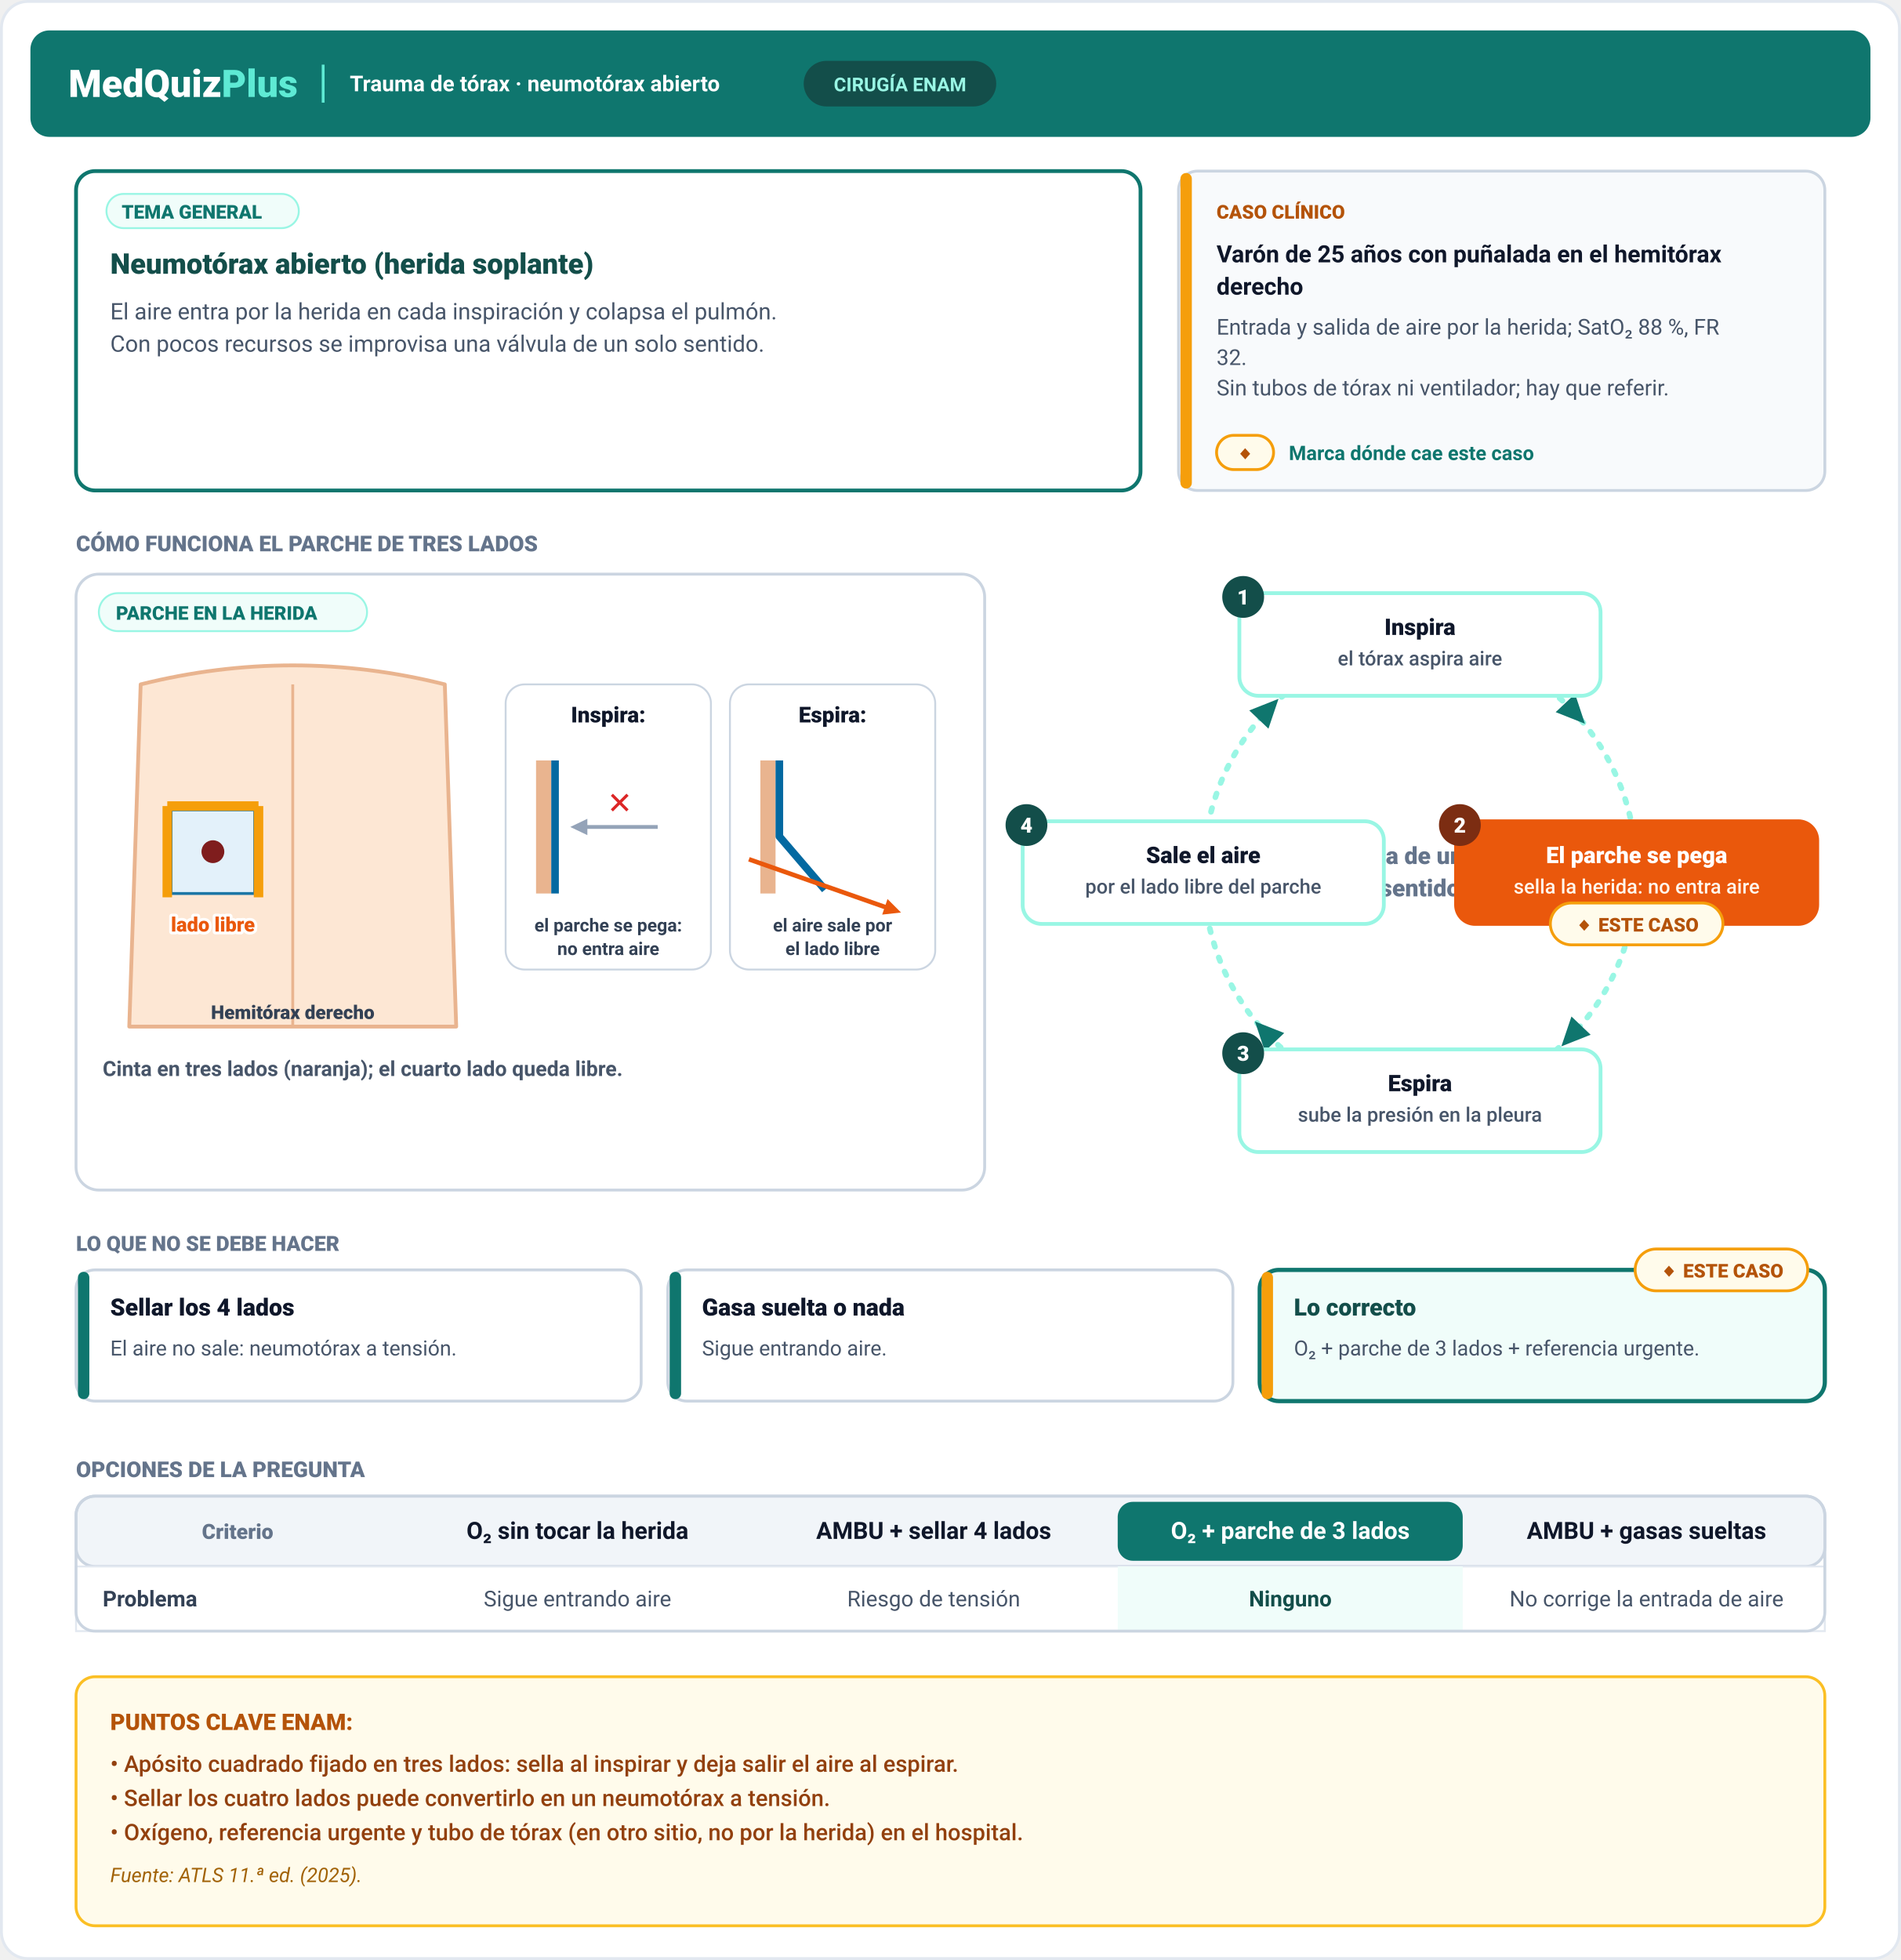
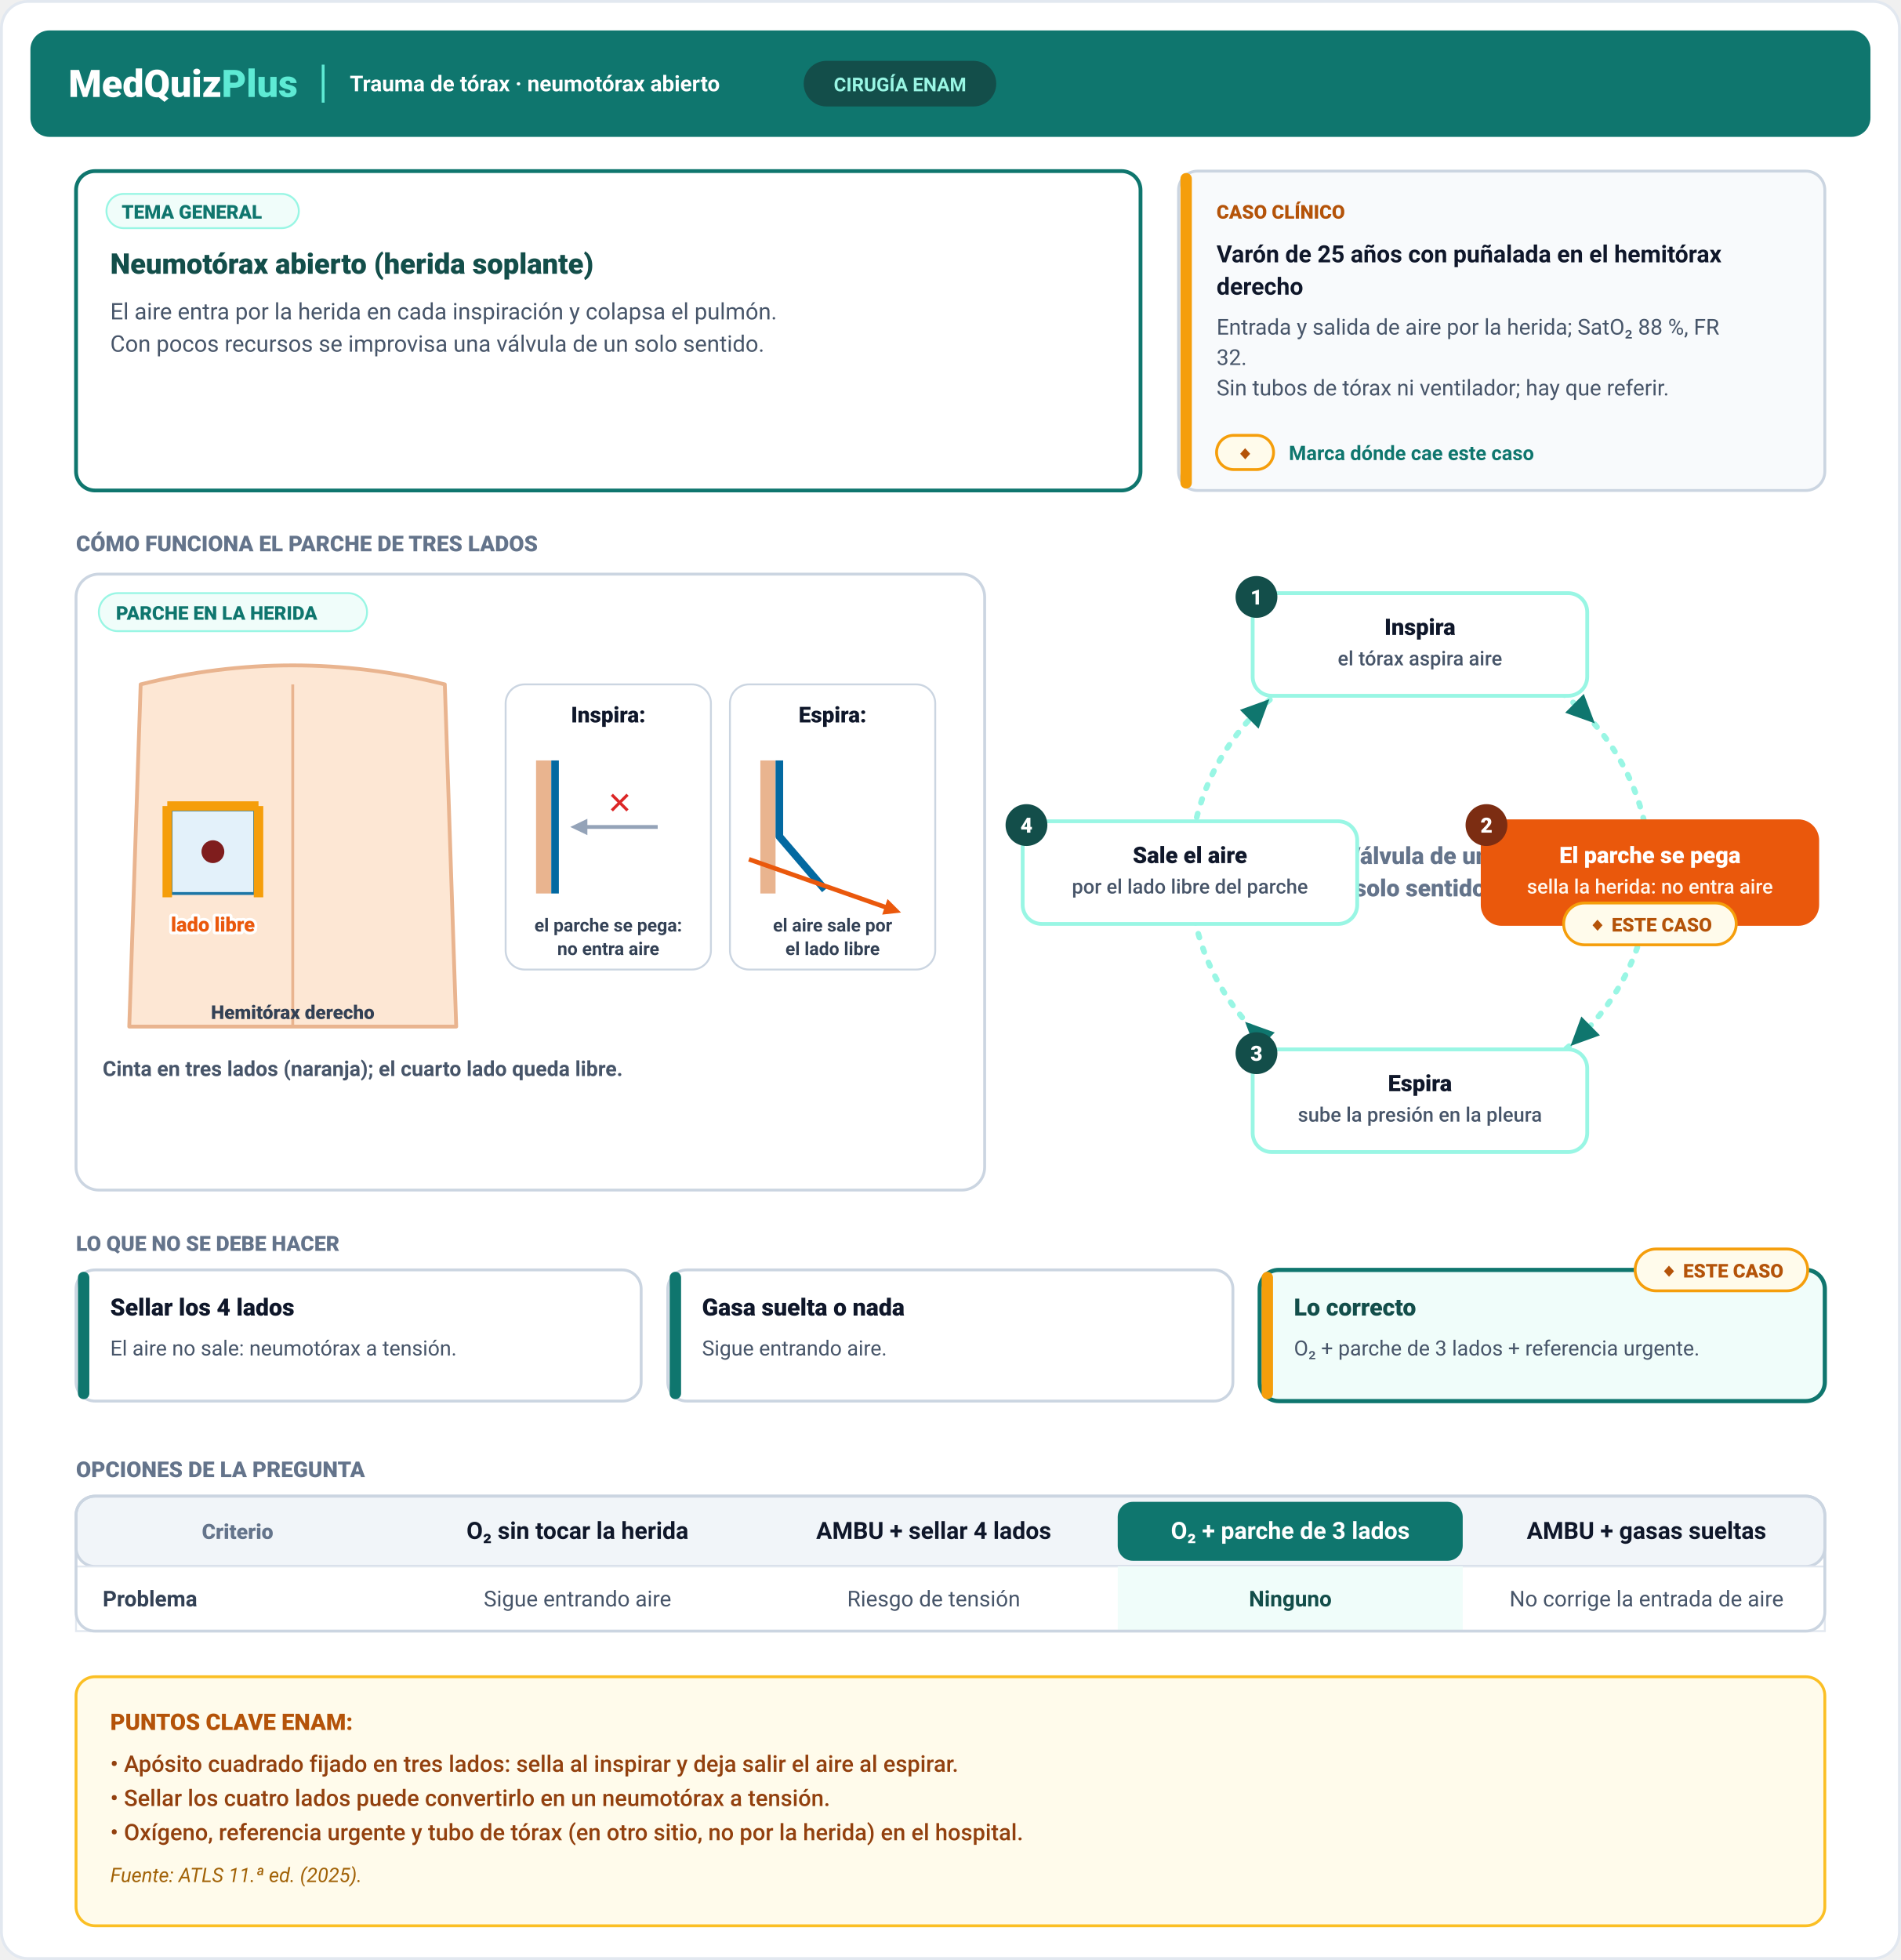
<svg xmlns="http://www.w3.org/2000/svg" width="1000" height="1031" viewBox="0 0 1000 1031" font-family="Segoe UI, Roboto, Helvetica, Arial, sans-serif" role="img" aria-label="Neumotórax abierto: apósito oclusivo fijado en tres lados">
  <rect x="0.75" y="0.75" width="998.5" height="1029.5" rx="14" fill="#ffffff" stroke="#e2e8f0" stroke-width="1.5" />
  <rect x="16.0" y="16.0" width="968.0" height="56.0" rx="10" fill="#0f766e" stroke="none" stroke-width="1.5" />
  <text x="36" y="51.0" font-size="20" font-weight="800" fill="#ffffff">MedQuiz<tspan fill="#5eead4">Plus</tspan>
  </text>
  <line x1="170.0" y1="34.0" x2="170.0" y2="54.0" stroke="#5eead4" stroke-width="1.5" />
  <text x="184.0" y="48.0" font-size="11.5" font-weight="700" font-style="normal" fill="#ffffff" text-anchor="start" data-max="542">
    <tspan x="184.0" dy="0">Trauma de tórax · neumotórax abierto</tspan>
  </text>
  <rect x="422.8" y="32.0" width="101.3" height="24.0" rx="12" fill="#134e4a" stroke="none" stroke-width="1.5" />
  <text x="473.5" y="48.0" font-size="10" font-weight="700" font-style="normal" fill="#99f6e4" text-anchor="middle" data-max="85">
    <tspan x="473.5" dy="0">CIRUGÍA ENAM</tspan>
  </text>
  <rect x="40.0" y="90.0" width="560.0" height="168.0" rx="10" fill="#ffffff" stroke="#0f766e" stroke-width="2" />
  <rect x="56.0" y="102.0" width="101.2" height="18.0" rx="9" fill="#f0fdfa" stroke="#99f6e4" stroke-width="1" />
  <text x="64.0" y="115.0" font-size="10" font-weight="800" font-style="normal" fill="#0f766e" text-anchor="start" data-max="0">
    <tspan x="64.0" dy="0">TEMA GENERAL</tspan>
  </text>
  <text x="58.0" y="144.0" font-size="15" font-weight="800" font-style="normal" fill="#134e4a" text-anchor="start" data-max="524">
    <tspan x="58.0" dy="0">Neumotórax abierto (herida soplante)</tspan>
  </text>
  <text x="58.0" y="168.0" font-size="12" font-weight="400" font-style="normal" fill="#475569" text-anchor="start" data-max="524">
    <tspan x="58.0" dy="0">El aire entra por la herida en cada inspiración y colapsa el pulmón.</tspan>
    <tspan x="58.0" dy="17">Con pocos recursos se improvisa una válvula de un solo sentido.</tspan>
  </text>
  <rect x="620.0" y="90.0" width="340.0" height="168.0" rx="10" fill="#f8fafc" stroke="#cbd5e1" stroke-width="1.5" />
  <rect x="621.0" y="91.0" width="6.0" height="166.0" rx="3" fill="#f59e0b" stroke="none" stroke-width="1.5" />
  <text x="640.0" y="115.0" font-size="10" font-weight="800" font-style="normal" fill="#b45309" text-anchor="start" data-max="0">
    <tspan x="640.0" dy="0">CASO CLÍNICO</tspan>
  </text>
  <text x="640.0" y="138.0" font-size="12.5" font-weight="700" font-style="normal" fill="#0f172a" text-anchor="start" data-max="304">
    <tspan x="640.0" dy="0">Varón de 25 años con puñalada en el hemitórax</tspan>
    <tspan x="640.0" dy="17">derecho</tspan>
  </text>
  <text x="640.0" y="176.0" font-size="11.5" font-weight="400" font-style="normal" fill="#475569" text-anchor="start" data-max="304">
    <tspan x="640.0" dy="0">Entrada y salida de aire por la herida; SatO₂ 88 %, FR</tspan>
    <tspan x="640.0" dy="16">32.</tspan>
    <tspan x="640.0" dy="16">Sin tubos de tórax ni ventilador; hay que referir.</tspan>
  </text>
  <rect x="640.0" y="229.0" width="30.0" height="18.0" rx="9" fill="#fffbeb" stroke="#f59e0b" stroke-width="1.5" />
  <text x="655.0" y="242.0" font-size="10" font-weight="800" font-style="normal" fill="#b45309" text-anchor="middle" data-max="0">
    <tspan x="655.0" dy="0">◆</tspan>
  </text>
  <text x="678.0" y="242.0" font-size="10.5" font-weight="700" font-style="normal" fill="#0f766e" text-anchor="start" data-max="260">
    <tspan x="678.0" dy="0">Marca dónde cae este caso</tspan>
  </text>
  <text x="40.0" y="290.0" font-size="11.5" font-weight="800" font-style="normal" fill="#64748b" text-anchor="start" data-max="900">
    <tspan x="40.0" dy="0">CÓMO FUNCIONA EL PARCHE DE TRES LADOS</tspan>
  </text>
  <rect x="40.0" y="302.0" width="478.0" height="324.0" rx="12" fill="#ffffff" stroke="#cbd5e1" stroke-width="1.5" />
  <rect x="52.0" y="312.0" width="141.1" height="20.0" rx="10" fill="#f0fdfa" stroke="#99f6e4" stroke-width="1" />
  <text x="61.0" y="326.0" font-size="10" font-weight="800" font-style="normal" fill="#0f766e" text-anchor="start" data-max="0">
    <tspan x="61.0" dy="0">PARCHE EN LA HERIDA</tspan>
  </text>
  <g transform="translate(54.0,340.0) scale(1.0)">
    <path d="M20 20 Q100 0 180 20 L186 200 L14 200 Z" fill="#fde7d4" stroke="#e9b48f" stroke-width="2" stroke-linejoin="round" />
    <path d="M100 20 L100 200" fill="none" stroke="#e9b48f" stroke-width="1.5" stroke-linejoin="round" />
    <rect x="36" y="86" width="44" height="44" fill="#e0f2fe" stroke="#0369a1" stroke-width="1.5" opacity="0.9" />
    <circle cx="58" cy="108" r="6" fill="#7f1d1d" stroke="none" stroke-width="0" />
    <path d="M34 84 H82 M82 84 V132 M34 84 V132" fill="none" stroke="#f59e0b" stroke-width="5" stroke-linejoin="round" />
    <text x="58" y="150" font-size="10.5" font-weight="800" fill="none" stroke="#ffffff" stroke-width="3" stroke-linejoin="round" text-anchor="middle" data-max="0">lado libre</text>
    <text x="58" y="150" font-size="10.5" font-weight="800" fill="#ea580c" text-anchor="middle" data-max="0">lado libre</text>
    <text x="100" y="196" font-size="10" font-weight="800" fill="#334155" text-anchor="middle" data-max="0">Hemitórax derecho</text>
    <rect x="212" y="20" width="108" height="150" rx="10" fill="#ffffff" stroke="#cbd5e1" />
    <path d="M232 60 L232 130" fill="none" stroke="#e9b48f" stroke-width="8" stroke-linejoin="round" />
    <path d="M238 60 L238 130" fill="none" stroke="#0369a1" stroke-width="4" stroke-linejoin="round" />
    <line x1="292.0" y1="95.0" x2="254.0" y2="95.0" stroke="#94a3b8" stroke-width="2" />
    <polygon points="246.0,95.0 255.0,90.7 255.0,99.3" fill="#94a3b8" />
    <text x="272" y="88" font-size="16" font-weight="800" fill="#dc2626" text-anchor="middle" data-max="0">✕</text>
    <text x="266" y="150.0" font-size="9.5" font-weight="700" fill="none" stroke="#ffffff" stroke-width="3" stroke-linejoin="round" text-anchor="middle" data-max="0">el parche se pega:</text>
    <text x="266" y="150.0" font-size="9.5" font-weight="700" fill="#334155" text-anchor="middle" data-max="0">el parche se pega:</text>
    <text x="266" y="162.35" font-size="9.5" font-weight="700" fill="none" stroke="#ffffff" stroke-width="3" stroke-linejoin="round" text-anchor="middle" data-max="0">no entra aire</text>
    <text x="266" y="162.35" font-size="9.5" font-weight="700" fill="#334155" text-anchor="middle" data-max="0">no entra aire</text>
    <text x="266" y="40" font-size="11.5" font-weight="800" fill="none" stroke="#ffffff" stroke-width="3" stroke-linejoin="round" text-anchor="middle" data-max="0">Inspira:</text>
    <text x="266" y="40" font-size="11.5" font-weight="800" fill="#0f172a" text-anchor="middle" data-max="0">Inspira:</text>
    <rect x="330" y="20" width="108" height="150" rx="10" fill="#ffffff" stroke="#cbd5e1" />
    <path d="M350 60 L350 130" fill="none" stroke="#e9b48f" stroke-width="8" stroke-linejoin="round" />
    <path d="M356 60 L356 100 L380 128" fill="none" stroke="#0369a1" stroke-width="4" stroke-linejoin="round" />
    <line x1="340.0" y1="112.0" x2="412.4" y2="137.4" stroke="#ea580c" stroke-width="2.4" />
    <polygon points="420.0,140.0 410.1,141.1 412.9,132.9" fill="#ea580c" />
    <text x="384" y="150.0" font-size="9.5" font-weight="700" fill="none" stroke="#ffffff" stroke-width="3" stroke-linejoin="round" text-anchor="middle" data-max="0">el aire sale por</text>
    <text x="384" y="150.0" font-size="9.5" font-weight="700" fill="#334155" text-anchor="middle" data-max="0">el aire sale por</text>
    <text x="384" y="162.35" font-size="9.5" font-weight="700" fill="none" stroke="#ffffff" stroke-width="3" stroke-linejoin="round" text-anchor="middle" data-max="0">el lado libre</text>
    <text x="384" y="162.35" font-size="9.5" font-weight="700" fill="#334155" text-anchor="middle" data-max="0">el lado libre</text>
    <text x="384" y="40" font-size="11.5" font-weight="800" fill="none" stroke="#ffffff" stroke-width="3" stroke-linejoin="round" text-anchor="middle" data-max="0">Espira:</text>
    <text x="384" y="40" font-size="11.5" font-weight="800" fill="#0f172a" text-anchor="middle" data-max="0">Espira:</text>
  </g>
  <text x="54.0" y="566.0" font-size="11" font-weight="600" font-style="normal" fill="#475569" text-anchor="start" data-max="450">
    <tspan x="54.0" dy="0">Cinta en tres lados (naranja); el cuarto lado queda libre.</tspan>
  </text>
-   <ellipse cx="747.0" cy="459.0" rx="114.0" ry="120.0" fill="none" stroke="#99f6e4" stroke-width="3" stroke-dasharray="2 6" stroke-linecap="round" />
-   <polygon points="833.8,380.7 818.4,374.6 828.6,365.0" fill="#0f766e" />
-   <polygon points="821.4,550.4 826.7,534.7 836.8,544.3" fill="#0f766e" />
-   <polygon points="660.2,537.3 675.6,543.4 665.4,553.0" fill="#0f766e" />
-   <polygon points="672.6,367.6 667.3,383.3 657.2,373.7" fill="#0f766e" />
-   <text x="747.0" y="454.5" font-size="12.5" font-weight="800" font-style="normal" fill="#64748b" text-anchor="middle" data-max="125">
-     <tspan x="747.0" dy="0">Válvula de un solo</tspan>
-     <tspan x="747.0" dy="17">sentido</tspan>
-   </text>
-   <rect x="652.0" y="312.0" width="190.0" height="54.0" rx="10" fill="#ffffff" stroke="#99f6e4" stroke-width="2" />
-   <circle cx="654.0" cy="314.0" r="11" fill="#134e4a" stroke="none" stroke-width="0" />
-   <text x="654.0" y="318.0" font-size="11" font-weight="800" font-style="normal" fill="#ffffff" text-anchor="middle" data-max="0">
-     <tspan x="654.0" dy="0">1</tspan>
-   </text>
-   <text x="747.0" y="334.0" font-size="12" font-weight="800" font-style="normal" fill="#0f172a" text-anchor="middle" data-max="170">
+   <ellipse cx="747.0" cy="459.0" rx="121.0" ry="120.0" fill="none" stroke="#99f6e4" stroke-width="3" stroke-dasharray="2 6" stroke-linecap="round" />
+   <polygon points="839.0,380.5 823.4,374.9 833.2,365.0" fill="#0f766e" />
+   <polygon points="826.2,550.2 831.9,534.7 841.7,544.6" fill="#0f766e" />
+   <polygon points="655.0,537.5 670.6,543.1 660.8,553.0" fill="#0f766e" />
+   <polygon points="667.8,367.8 662.1,383.3 652.3,373.4" fill="#0f766e" />
+   <text x="747.0" y="454.5" font-size="12.5" font-weight="800" font-style="normal" fill="#64748b" text-anchor="middle" data-max="90">
+     <tspan x="747.0" dy="0">Válvula de un</tspan>
+     <tspan x="747.0" dy="17">solo sentido</tspan>
+   </text>
+   <rect x="659.0" y="312.0" width="176.0" height="54.0" rx="10" fill="#ffffff" stroke="#99f6e4" stroke-width="2" />
+   <circle cx="661.0" cy="314.0" r="11" fill="#134e4a" stroke="none" stroke-width="0" />
+   <text x="661.0" y="318.0" font-size="11" font-weight="800" font-style="normal" fill="#ffffff" text-anchor="middle" data-max="0">
+     <tspan x="661.0" dy="0">1</tspan>
+   </text>
+   <text x="747.0" y="334.0" font-size="12" font-weight="800" font-style="normal" fill="#0f172a" text-anchor="middle" data-max="156">
    <tspan x="747.0" dy="0">Inspira</tspan>
  </text>
-   <text x="747.0" y="350.0" font-size="10.5" font-weight="500" font-style="normal" fill="#475569" text-anchor="middle" data-max="170">
+   <text x="747.0" y="350.0" font-size="10.5" font-weight="500" font-style="normal" fill="#475569" text-anchor="middle" data-max="156">
    <tspan x="747.0" dy="0">el tórax aspira aire</tspan>
  </text>
-   <rect x="766.0" y="432.0" width="190.0" height="54.0" rx="10" fill="#ea580c" stroke="#ea580c" stroke-width="2" />
-   <circle cx="768.0" cy="434.0" r="11" fill="#7c2d12" stroke="none" stroke-width="0" />
-   <text x="768.0" y="438.0" font-size="11" font-weight="800" font-style="normal" fill="#ffffff" text-anchor="middle" data-max="0">
-     <tspan x="768.0" dy="0">2</tspan>
-   </text>
-   <text x="861.0" y="454.0" font-size="12" font-weight="800" font-style="normal" fill="#ffffff" text-anchor="middle" data-max="170">
-     <tspan x="861.0" dy="0">El parche se pega</tspan>
-   </text>
-   <text x="861.0" y="470.0" font-size="10.5" font-weight="500" font-style="normal" fill="#fff7ed" text-anchor="middle" data-max="170">
-     <tspan x="861.0" dy="0">sella la herida: no entra aire</tspan>
-   </text>
-   <rect x="815.6" y="475.0" width="90.8" height="22.0" rx="11" fill="#fffbeb" stroke="#f59e0b" stroke-width="1.5" />
-   <text x="861.0" y="490.0" font-size="10" font-weight="800" font-style="normal" fill="#b45309" text-anchor="middle" data-max="0">
-     <tspan x="861.0" dy="0">◆ ESTE CASO</tspan>
-   </text>
-   <rect x="652.0" y="552.0" width="190.0" height="54.0" rx="10" fill="#ffffff" stroke="#99f6e4" stroke-width="2" />
-   <circle cx="654.0" cy="554.0" r="11" fill="#134e4a" stroke="none" stroke-width="0" />
-   <text x="654.0" y="558.0" font-size="11" font-weight="800" font-style="normal" fill="#ffffff" text-anchor="middle" data-max="0">
-     <tspan x="654.0" dy="0">3</tspan>
-   </text>
-   <text x="747.0" y="574.0" font-size="12" font-weight="800" font-style="normal" fill="#0f172a" text-anchor="middle" data-max="170">
+   <rect x="780.0" y="432.0" width="176.0" height="54.0" rx="10" fill="#ea580c" stroke="#ea580c" stroke-width="2" />
+   <circle cx="782.0" cy="434.0" r="11" fill="#7c2d12" stroke="none" stroke-width="0" />
+   <text x="782.0" y="438.0" font-size="11" font-weight="800" font-style="normal" fill="#ffffff" text-anchor="middle" data-max="0">
+     <tspan x="782.0" dy="0">2</tspan>
+   </text>
+   <text x="868.0" y="454.0" font-size="12" font-weight="800" font-style="normal" fill="#ffffff" text-anchor="middle" data-max="156">
+     <tspan x="868.0" dy="0">El parche se pega</tspan>
+   </text>
+   <text x="868.0" y="470.0" font-size="10.5" font-weight="500" font-style="normal" fill="#fff7ed" text-anchor="middle" data-max="156">
+     <tspan x="868.0" dy="0">sella la herida: no entra aire</tspan>
+   </text>
+   <rect x="822.6" y="475.0" width="90.8" height="22.0" rx="11" fill="#fffbeb" stroke="#f59e0b" stroke-width="1.5" />
+   <text x="868.0" y="490.0" font-size="10" font-weight="800" font-style="normal" fill="#b45309" text-anchor="middle" data-max="0">
+     <tspan x="868.0" dy="0">◆ ESTE CASO</tspan>
+   </text>
+   <rect x="659.0" y="552.0" width="176.0" height="54.0" rx="10" fill="#ffffff" stroke="#99f6e4" stroke-width="2" />
+   <circle cx="661.0" cy="554.0" r="11" fill="#134e4a" stroke="none" stroke-width="0" />
+   <text x="661.0" y="558.0" font-size="11" font-weight="800" font-style="normal" fill="#ffffff" text-anchor="middle" data-max="0">
+     <tspan x="661.0" dy="0">3</tspan>
+   </text>
+   <text x="747.0" y="574.0" font-size="12" font-weight="800" font-style="normal" fill="#0f172a" text-anchor="middle" data-max="156">
    <tspan x="747.0" dy="0">Espira</tspan>
  </text>
-   <text x="747.0" y="590.0" font-size="10.5" font-weight="500" font-style="normal" fill="#475569" text-anchor="middle" data-max="170">
+   <text x="747.0" y="590.0" font-size="10.5" font-weight="500" font-style="normal" fill="#475569" text-anchor="middle" data-max="156">
    <tspan x="747.0" dy="0">sube la presión en la pleura</tspan>
  </text>
-   <rect x="538.0" y="432.0" width="190.0" height="54.0" rx="10" fill="#ffffff" stroke="#99f6e4" stroke-width="2" />
+   <rect x="538.0" y="432.0" width="176.0" height="54.0" rx="10" fill="#ffffff" stroke="#99f6e4" stroke-width="2" />
  <circle cx="540.0" cy="434.0" r="11" fill="#134e4a" stroke="none" stroke-width="0" />
  <text x="540.0" y="438.0" font-size="11" font-weight="800" font-style="normal" fill="#ffffff" text-anchor="middle" data-max="0">
    <tspan x="540.0" dy="0">4</tspan>
  </text>
-   <text x="633.0" y="454.0" font-size="12" font-weight="800" font-style="normal" fill="#0f172a" text-anchor="middle" data-max="170">
-     <tspan x="633.0" dy="0">Sale el aire</tspan>
-   </text>
-   <text x="633.0" y="470.0" font-size="10.5" font-weight="500" font-style="normal" fill="#475569" text-anchor="middle" data-max="170">
-     <tspan x="633.0" dy="0">por el lado libre del parche</tspan>
+   <text x="626.0" y="454.0" font-size="12" font-weight="800" font-style="normal" fill="#0f172a" text-anchor="middle" data-max="156">
+     <tspan x="626.0" dy="0">Sale el aire</tspan>
+   </text>
+   <text x="626.0" y="470.0" font-size="10.5" font-weight="500" font-style="normal" fill="#475569" text-anchor="middle" data-max="156">
+     <tspan x="626.0" dy="0">por el lado libre del parche</tspan>
  </text>
  <text x="40.0" y="658.0" font-size="11" font-weight="800" font-style="normal" fill="#64748b" text-anchor="start" data-max="900">
    <tspan x="40.0" dy="0">LO QUE NO SE DEBE HACER</tspan>
  </text>
  <rect x="40.0" y="668.0" width="297.3" height="69.0" rx="10" fill="#ffffff" stroke="#cbd5e1" stroke-width="1.5" />
  <rect x="41.0" y="669.0" width="6.0" height="67.0" rx="3" fill="#0f766e" stroke="none" stroke-width="1.5" />
  <text x="58.0" y="692.0" font-size="12.5" font-weight="800" font-style="normal" fill="#0f172a" text-anchor="start" data-max="267">
    <tspan x="58.0" dy="0">Sellar los 4 lados</tspan>
  </text>
  <text x="58.0" y="713.0" font-size="11" font-weight="400" font-style="normal" fill="#475569" text-anchor="start" data-max="267">
    <tspan x="58.0" dy="0">El aire no sale: neumotórax a tensión.</tspan>
  </text>
  <rect x="351.3" y="668.0" width="297.3" height="69.0" rx="10" fill="#ffffff" stroke="#cbd5e1" stroke-width="1.5" />
  <rect x="352.3" y="669.0" width="6.0" height="67.0" rx="3" fill="#0f766e" stroke="none" stroke-width="1.5" />
  <text x="369.3" y="692.0" font-size="12.5" font-weight="800" font-style="normal" fill="#0f172a" text-anchor="start" data-max="267">
    <tspan x="369.3" dy="0">Gasa suelta o nada</tspan>
  </text>
  <text x="369.3" y="713.0" font-size="11" font-weight="400" font-style="normal" fill="#475569" text-anchor="start" data-max="267">
    <tspan x="369.3" dy="0">Sigue entrando aire.</tspan>
  </text>
  <rect x="662.7" y="668.0" width="297.3" height="69.0" rx="10" fill="#f0fdfa" stroke="#0f766e" stroke-width="2.2" />
  <rect x="663.7" y="669.0" width="6.0" height="67.0" rx="3" fill="#f59e0b" stroke="none" stroke-width="1.5" />
  <text x="680.7" y="692.0" font-size="12.5" font-weight="800" font-style="normal" fill="#134e4a" text-anchor="start" data-max="267">
    <tspan x="680.7" dy="0">Lo correcto</tspan>
  </text>
  <text x="680.7" y="713.0" font-size="11" font-weight="400" font-style="normal" fill="#475569" text-anchor="start" data-max="267">
    <tspan x="680.7" dy="0">O₂ + parche de 3 lados + referencia urgente.</tspan>
  </text>
  <rect x="860.2" y="657.0" width="90.8" height="22.0" rx="11" fill="#fffbeb" stroke="#f59e0b" stroke-width="1.5" />
  <text x="905.6" y="672.0" font-size="10" font-weight="800" font-style="normal" fill="#b45309" text-anchor="middle" data-max="0">
    <tspan x="905.6" dy="0">◆ ESTE CASO</tspan>
  </text>
  <text x="40.0" y="777.0" font-size="11.5" font-weight="800" font-style="normal" fill="#64748b" text-anchor="start" data-max="900">
    <tspan x="40.0" dy="0">OPCIONES DE LA PREGUNTA</tspan>
  </text>
  <rect x="40.0" y="787.0" width="920.0" height="37.0" rx="10" fill="#f1f5f9" stroke="#cbd5e1" stroke-width="1.5" />
  <text x="125.0" y="809.5" font-size="11" font-weight="800" font-style="normal" fill="#64748b" text-anchor="middle" data-max="154">
    <tspan x="125.0" dy="0">Criterio</tspan>
  </text>
  <text x="303.8" y="809.5" font-size="12.5" font-weight="700" font-style="normal" fill="#0f172a" text-anchor="middle" data-max="168">
    <tspan x="303.8" dy="0">O₂ sin tocar la herida</tspan>
  </text>
  <text x="491.2" y="809.5" font-size="12.5" font-weight="700" font-style="normal" fill="#0f172a" text-anchor="middle" data-max="168">
    <tspan x="491.2" dy="0">AMBU + sellar 4 lados</tspan>
  </text>
  <rect x="588.0" y="790.0" width="181.5" height="31.0" rx="8" fill="#0f766e" stroke="none" stroke-width="1.5" />
  <text x="678.8" y="809.5" font-size="12.5" font-weight="700" font-style="normal" fill="#ffffff" text-anchor="middle" data-max="168">
    <tspan x="678.8" dy="0">O₂ + parche de 3 lados</tspan>
  </text>
  <text x="866.2" y="809.5" font-size="12.5" font-weight="700" font-style="normal" fill="#0f172a" text-anchor="middle" data-max="168">
    <tspan x="866.2" dy="0">AMBU + gasas sueltas</tspan>
  </text>
  <rect x="40.0" y="824.0" width="920.0" height="34.0" rx="0" fill="#ffffff" stroke="#e2e8f0" stroke-width="1" />
  <rect x="588.0" y="824.0" width="181.5" height="34.0" rx="0" fill="#f0fdfa" stroke="none" stroke-width="1.5" />
  <text x="54.0" y="845.0" font-size="11.5" font-weight="700" font-style="normal" fill="#334155" text-anchor="start" data-max="146">
    <tspan x="54.0" dy="0">Problema</tspan>
  </text>
  <text x="303.8" y="845.0" font-size="11.5" font-weight="400" font-style="normal" fill="#475569" text-anchor="middle" data-max="166">
    <tspan x="303.8" dy="0">Sigue entrando aire</tspan>
  </text>
  <text x="491.2" y="845.0" font-size="11.5" font-weight="400" font-style="normal" fill="#475569" text-anchor="middle" data-max="166">
    <tspan x="491.2" dy="0">Riesgo de tensión</tspan>
  </text>
  <text x="678.8" y="845.0" font-size="11.5" font-weight="600" font-style="normal" fill="#134e4a" text-anchor="middle" data-max="166">
    <tspan x="678.8" dy="0">Ninguno</tspan>
  </text>
  <text x="866.2" y="845.0" font-size="11.5" font-weight="400" font-style="normal" fill="#475569" text-anchor="middle" data-max="166">
    <tspan x="866.2" dy="0">No corrige la entrada de aire</tspan>
  </text>
  <rect x="40.0" y="787.0" width="920.0" height="71.0" rx="10" fill="none" stroke="#cbd5e1" stroke-width="1.5" />
  <rect x="40.0" y="882.0" width="920.0" height="131.0" rx="10" fill="#fffbeb" stroke="#fbbf24" stroke-width="1.5" />
  <text x="58.0" y="910.0" font-size="12" font-weight="800" font-style="normal" fill="#b45309" text-anchor="start" data-max="884">
    <tspan x="58.0" dy="0">PUNTOS CLAVE ENAM:</tspan>
  </text>
  <text x="58.0" y="932.0" font-size="12" font-weight="500" font-style="normal" fill="#92400e" text-anchor="start" data-max="884">
    <tspan x="58.0" dy="0">• Apósito cuadrado fijado en tres lados: sella al inspirar y deja salir el aire al espirar.</tspan>
    <tspan x="58.0" dy="18">• Sellar los cuatro lados puede convertirlo en un neumotórax a tensión.</tspan>
    <tspan x="58.0" dy="18">• Oxígeno, referencia urgente y tubo de tórax (en otro sitio, no por la herida) en el hospital.</tspan>
  </text>
  <text x="58.0" y="990.0" font-size="10.5" font-weight="400" font-style="italic" fill="#a16207" text-anchor="start" data-max="884">
    <tspan x="58.0" dy="0">Fuente: ATLS 11.ª ed. (2025).</tspan>
  </text>
</svg>
